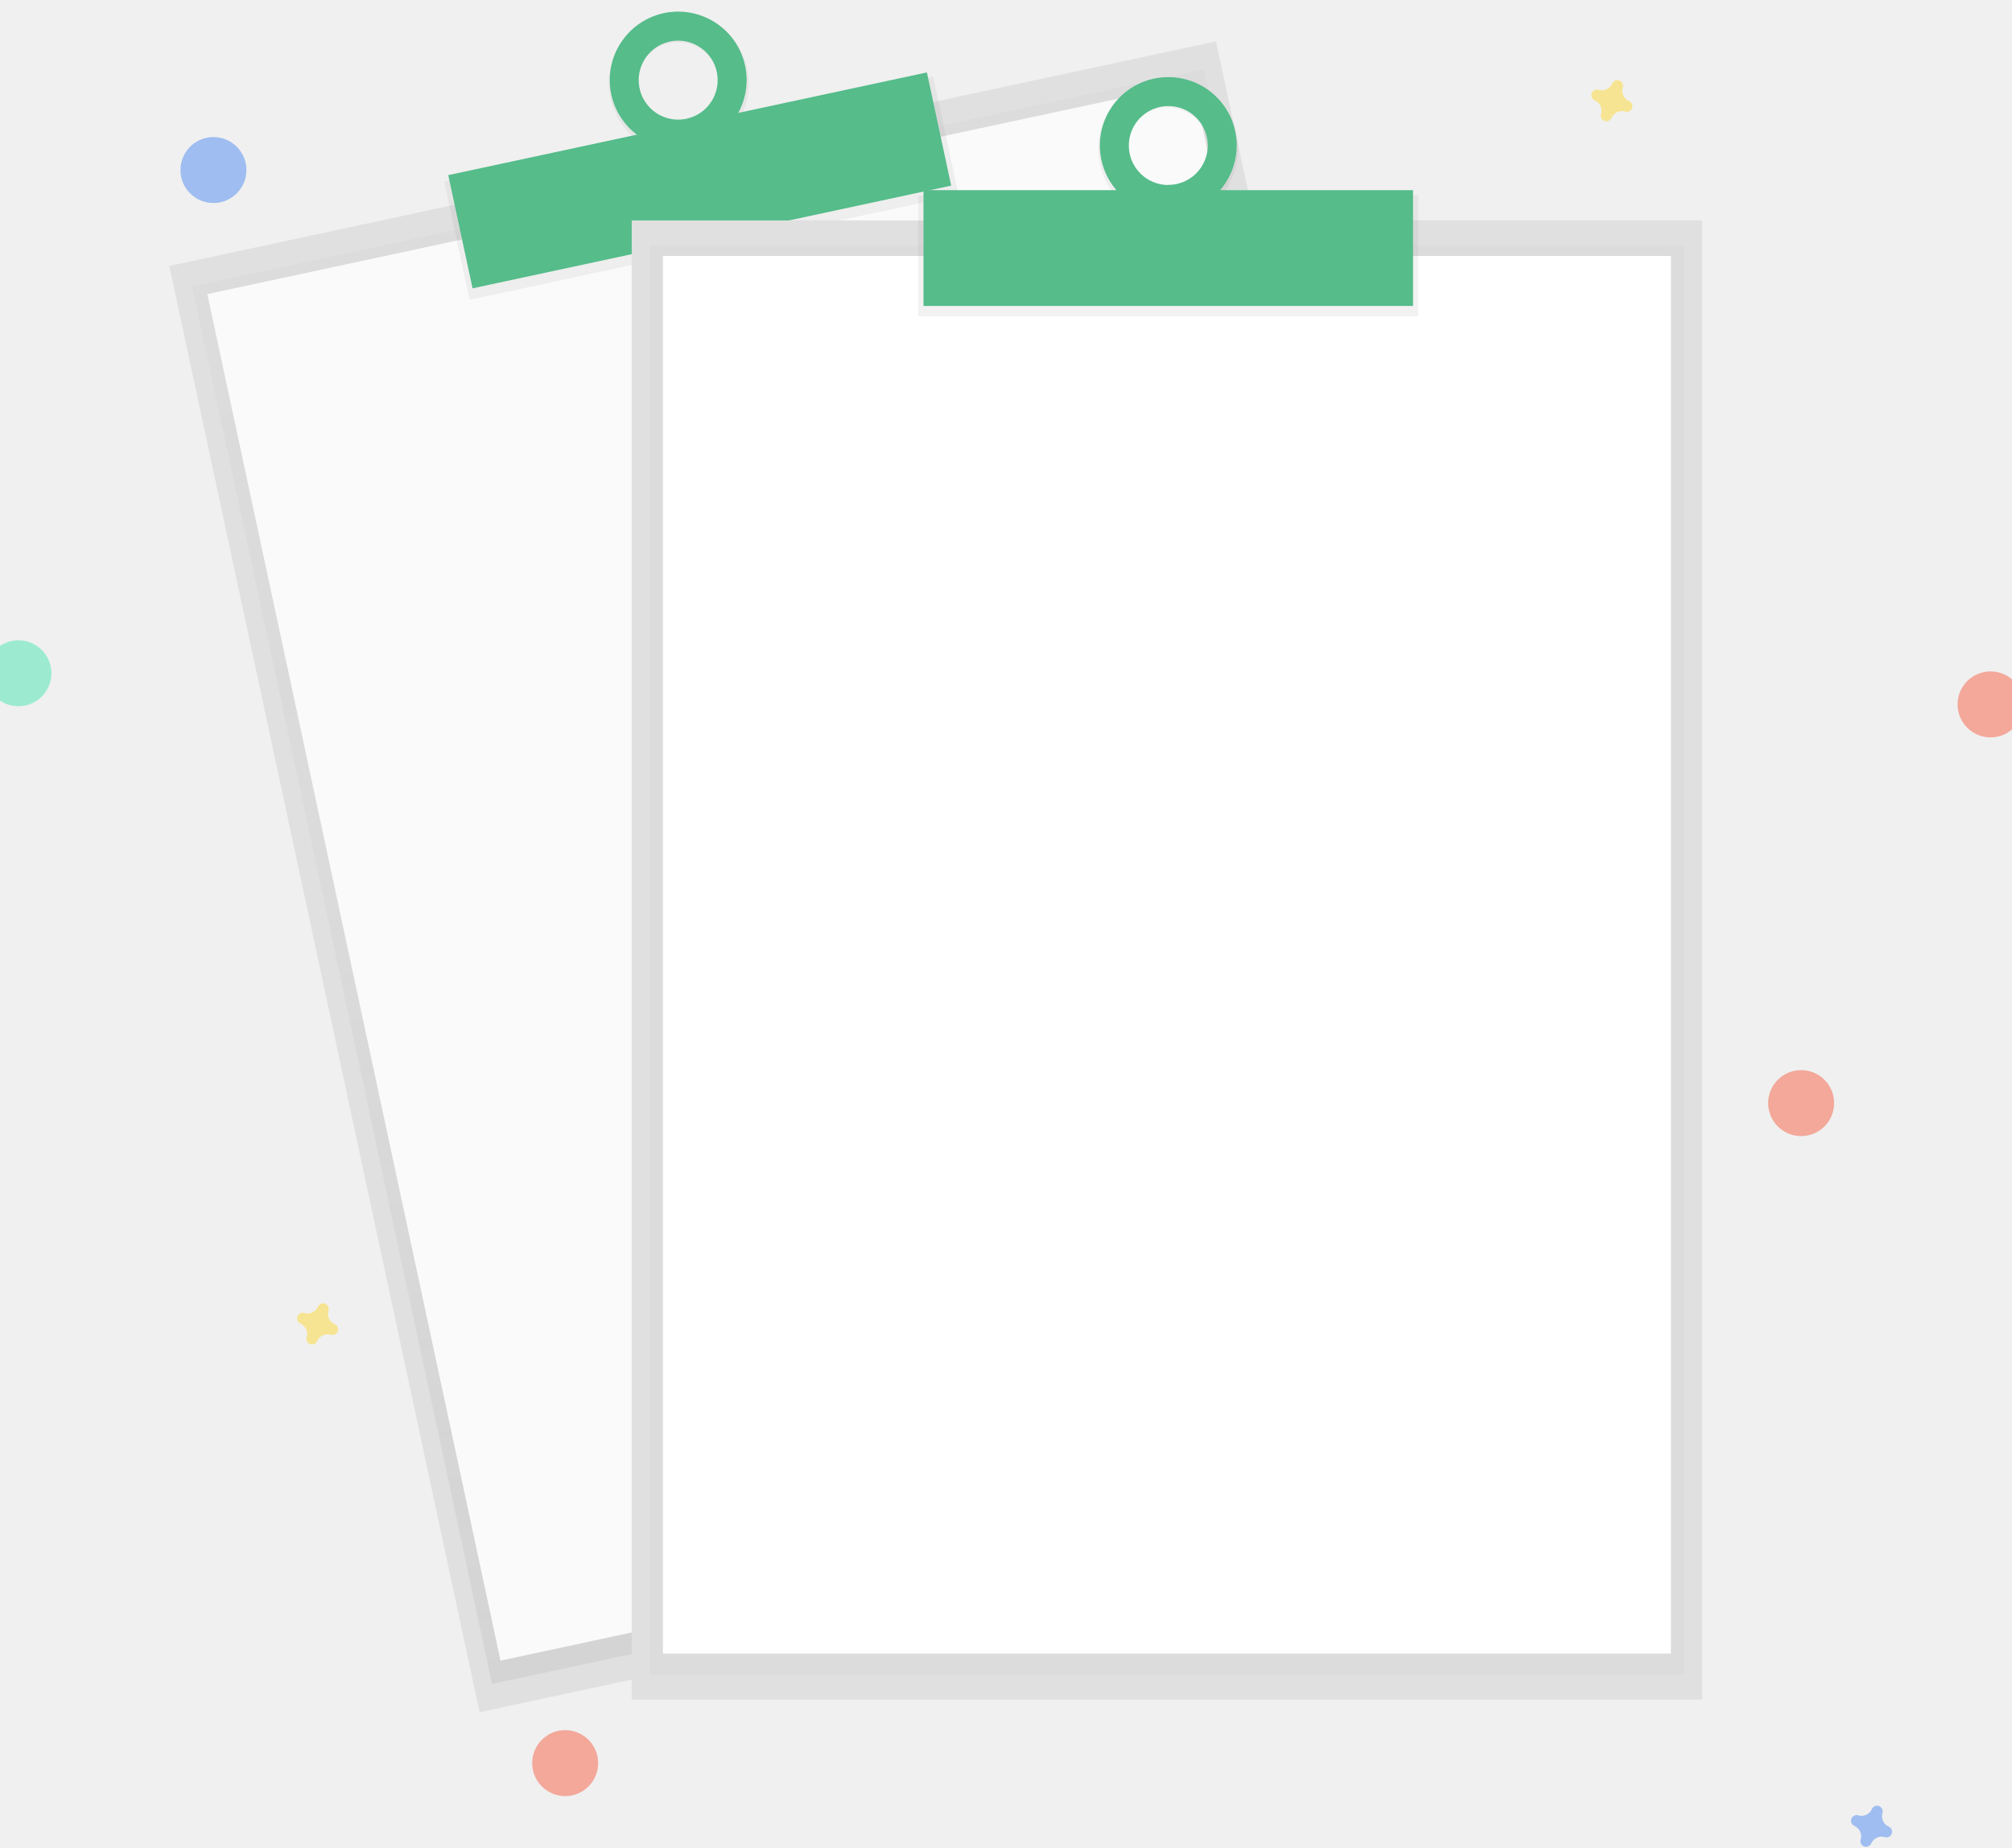
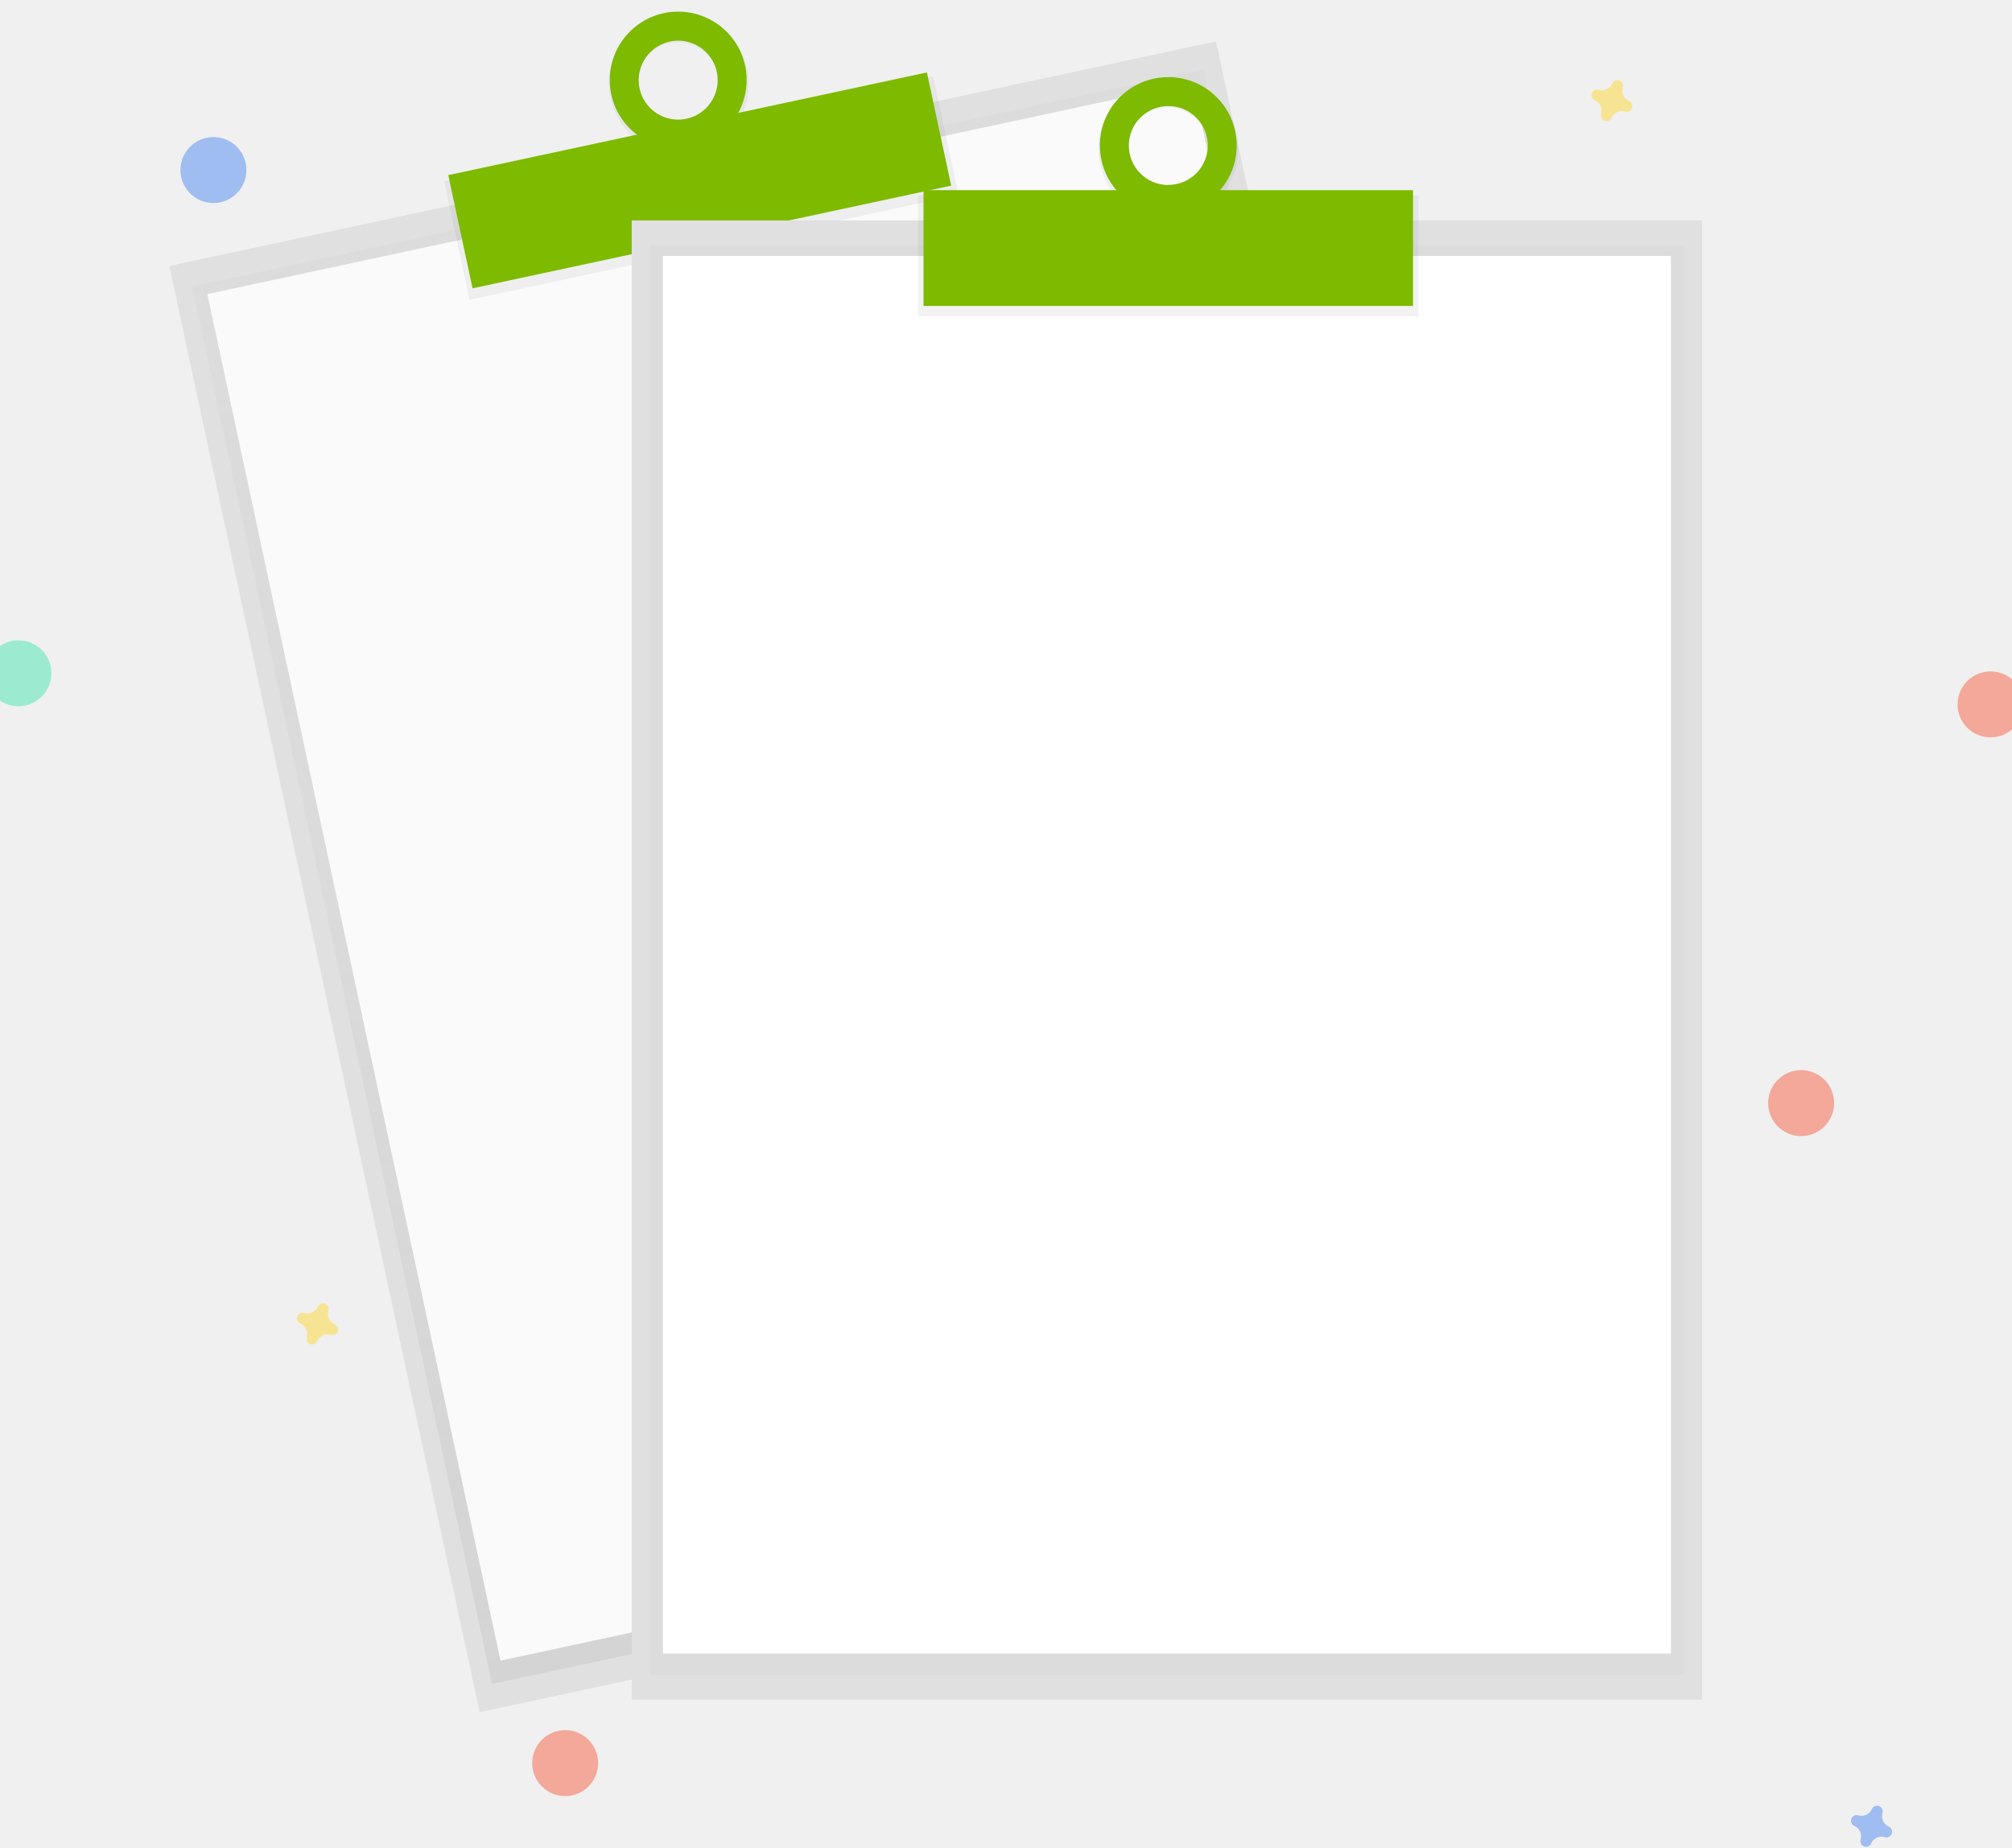
<svg xmlns="http://www.w3.org/2000/svg" width="61px" height="56px" viewBox="0 0 61 56" version="1.1">
  <defs>
    <linearGradient x1="49.999%" y1="100%" x2="49.999%" y2="0%" id="linearGradient-1">
      <stop stop-color="#808080" stop-opacity="0.25" offset="0%" />
      <stop stop-color="#808080" stop-opacity="0.12" offset="54%" />
      <stop stop-color="#808080" stop-opacity="0.1" offset="100%" />
    </linearGradient>
    <linearGradient x1="54017%" y1="18020%" x2="54017%" y2="13075%" id="linearGradient-2">
      <stop stop-color="#808080" stop-opacity="0.25" offset="0%" />
      <stop stop-color="#808080" stop-opacity="0.12" offset="54%" />
      <stop stop-color="#808080" stop-opacity="0.1" offset="100%" />
    </linearGradient>
    <linearGradient x1="54017%" y1="14086%" x2="54017%" y2="8243%" id="linearGradient-3">
      <stop stop-color="#808080" stop-opacity="0.25" offset="0%" />
      <stop stop-color="#808080" stop-opacity="0.12" offset="54%" />
      <stop stop-color="#808080" stop-opacity="0.1" offset="100%" />
    </linearGradient>
    <linearGradient x1="47640%" y1="71053%" x2="47640%" y2="12712%" id="linearGradient-4">
      <stop stop-color="#808080" stop-opacity="0.25" offset="0%" />
      <stop stop-color="#808080" stop-opacity="0.12" offset="54%" />
      <stop stop-color="#808080" stop-opacity="0.1" offset="100%" />
    </linearGradient>
    <linearGradient x1="47694%" y1="15613%" x2="47694%" y2="10668%" id="linearGradient-5">
      <stop stop-color="#808080" stop-opacity="0.25" offset="0%" />
      <stop stop-color="#808080" stop-opacity="0.12" offset="54%" />
      <stop stop-color="#808080" stop-opacity="0.1" offset="100%" />
    </linearGradient>
    <linearGradient x1="66686%" y1="17639%" x2="66686%" y2="11795%" id="linearGradient-6">
      <stop stop-color="#808080" stop-opacity="0.25" offset="0%" />
      <stop stop-color="#808080" stop-opacity="0.12" offset="54%" />
      <stop stop-color="#808080" stop-opacity="0.1" offset="100%" />
    </linearGradient>
  </defs>
  <g id="Guide" stroke="none" stroke-width="1" fill="none" fill-rule="evenodd">
    <g id="空状态" transform="translate(-677, -319)">
      <g id="Group-7" transform="translate(107, 200)">
        <g id="Group-20" transform="translate(1, 97)">
          <g id="undraw_no_data_qbuo" transform="translate(569, 20)">
            <rect id="Rectangle-path" fill="#E0E0E0" fill-rule="nonzero" transform="translate(25.70305, 28.57968) rotate(-12.11) translate(-25.70305, -28.57968) " x="9.476" y="6.159" width="32.455" height="44.842" />
            <g id="Group" opacity="0.5" transform="translate(5.792574, 4.084507)" fill="url(#linearGradient-1)" fill-rule="nonzero">
              <rect id="Rectangle-path" transform="translate(19.91092, 24.49546) rotate(-12.11) translate(-19.91092, -24.49546) " x="4.232" y="2.832" width="31.358" height="43.326" />
            </g>
            <rect id="Rectangle-path" fill="#FAFAFA" fill-rule="nonzero" transform="translate(25.66959, 28.42381) rotate(-12.11) translate(-25.66959, -28.42381) " x="10.39" y="7.239" width="30.56" height="42.369" />
            <rect id="Rectangle-path" fill="url(#linearGradient-2)" fill-rule="nonzero" transform="translate(21.26436, 7.701773) rotate(-12.11) translate(-21.26436, -7.701773) " x="13.684" y="5.866" width="15.16" height="3.672" />
            <path d="M20.126,2.399 C18.982,2.645 18.258,3.794 18.51,4.965 C18.761,6.136 19.892,6.888 21.034,6.642 C22.177,6.396 22.903,5.247 22.651,4.076 C22.399,2.905 21.271,2.154 20.126,2.399 Z M20.844,5.749 C20.35,5.867 19.833,5.674 19.536,5.26 C19.24,4.847 19.223,4.296 19.494,3.865 C19.764,3.434 20.268,3.21 20.769,3.297 C21.27,3.385 21.669,3.767 21.777,4.263 C21.851,4.584 21.794,4.921 21.619,5.2 C21.444,5.479 21.165,5.676 20.844,5.749 Z" id="Shape" fill="url(#linearGradient-3)" fill-rule="nonzero" />
-             <rect id="Rectangle-path" fill="#55BC8A" fill-rule="nonzero" transform="translate(21.21432, 7.468617) rotate(-12.11) translate(-21.21432, -7.468617) " x="13.794" y="5.713" width="14.841" height="3.51" />
-             <path d="M20.126,2.399 C19.006,2.64 18.293,3.743 18.533,4.863 C18.774,5.983 19.877,6.696 20.997,6.455 C22.117,6.215 22.83,5.112 22.59,3.992 C22.474,3.455 22.15,2.984 21.688,2.686 C21.226,2.387 20.664,2.284 20.126,2.399 Z M20.812,5.6 C20.339,5.702 19.851,5.508 19.576,5.11 C19.301,4.711 19.293,4.186 19.556,3.78 C19.819,3.373 20.301,3.165 20.777,3.252 C21.254,3.34 21.63,3.705 21.732,4.179 C21.87,4.825 21.459,5.462 20.812,5.6 Z" id="Shape" fill="#55BC8A" fill-rule="nonzero" />
+             <rect id="Rectangle-path" fill="#7dba00" fill-rule="nonzero" transform="translate(21.21432, 7.468617) rotate(-12.11) translate(-21.21432, -7.468617) " x="13.794" y="5.713" width="14.841" height="3.51" />
+             <path d="M20.126,2.399 C19.006,2.64 18.293,3.743 18.533,4.863 C18.774,5.983 19.877,6.696 20.997,6.455 C22.117,6.215 22.83,5.112 22.59,3.992 C22.474,3.455 22.15,2.984 21.688,2.686 C21.226,2.387 20.664,2.284 20.126,2.399 Z M20.812,5.6 C20.339,5.702 19.851,5.508 19.576,5.11 C19.301,4.711 19.293,4.186 19.556,3.78 C19.819,3.373 20.301,3.165 20.777,3.252 C21.254,3.34 21.63,3.705 21.732,4.179 C21.87,4.825 21.459,5.462 20.812,5.6 Z" id="Shape" fill="#7dba00" fill-rule="nonzero" />
            <rect id="Rectangle-path" fill="#E0E0E0" fill-rule="nonzero" x="19.152" y="8.682" width="32.455" height="44.842" />
            <g id="Group" opacity="0.5" transform="translate(19.6799, 9.431498)" fill="url(#linearGradient-4)" fill-rule="nonzero">
              <rect id="Rectangle-path" x="0.021" y="0.009" width="31.358" height="43.326" />
            </g>
            <rect id="Rectangle-path" fill="#FFFFFF" fill-rule="nonzero" x="20.099" y="9.76" width="30.56" height="42.369" />
            <rect id="Rectangle-path" fill="url(#linearGradient-5)" fill-rule="nonzero" x="27.839" y="7.922" width="15.16" height="3.672" />
            <path d="M35.419,4.338 C34.249,4.338 33.3,5.309 33.3,6.508 C33.3,7.706 34.249,8.678 35.419,8.678 C36.59,8.678 37.539,7.706 37.539,6.508 C37.539,5.309 36.59,4.338 35.419,4.338 Z M35.419,7.76 C34.91,7.772 34.445,7.475 34.242,7.008 C34.038,6.541 34.138,5.998 34.494,5.633 C34.849,5.269 35.39,5.156 35.862,5.348 C36.333,5.54 36.642,5.999 36.642,6.508 C36.647,7.189 36.1,7.746 35.419,7.754 L35.419,7.76 Z" id="Shape" fill="url(#linearGradient-6)" fill-rule="nonzero" />
-             <rect id="Rectangle-path" fill="#55BC8A" fill-rule="nonzero" x="27.999" y="7.765" width="14.841" height="3.51" />
-             <path d="M35.419,4.338 C34.58,4.338 33.824,4.843 33.503,5.618 C33.182,6.393 33.359,7.285 33.953,7.879 C34.546,8.472 35.438,8.649 36.213,8.328 C36.988,8.007 37.494,7.251 37.494,6.412 C37.494,5.266 36.565,4.338 35.419,4.338 Z M35.419,7.609 C34.759,7.608 34.224,7.073 34.224,6.412 C34.224,5.751 34.759,5.216 35.419,5.215 C36.08,5.214 36.616,5.748 36.618,6.409 C36.618,6.727 36.491,7.031 36.267,7.256 C36.042,7.48 35.737,7.606 35.419,7.605 L35.419,7.609 Z" id="Shape" fill="#55BC8A" fill-rule="nonzero" />
+             <rect id="Rectangle-path" fill="#7dba00" fill-rule="nonzero" x="27.999" y="7.765" width="14.841" height="3.51" />
+             <path d="M35.419,4.338 C34.58,4.338 33.824,4.843 33.503,5.618 C33.182,6.393 33.359,7.285 33.953,7.879 C34.546,8.472 35.438,8.649 36.213,8.328 C36.988,8.007 37.494,7.251 37.494,6.412 C37.494,5.266 36.565,4.338 35.419,4.338 Z M35.419,7.609 C34.759,7.608 34.224,7.073 34.224,6.412 C34.224,5.751 34.759,5.216 35.419,5.215 C36.08,5.214 36.616,5.748 36.618,6.409 C36.618,6.727 36.491,7.031 36.267,7.256 C36.042,7.48 35.737,7.606 35.419,7.605 L35.419,7.609 Z" id="Shape" fill="#7dba00" fill-rule="nonzero" />
            <g id="Group" opacity="0.5" transform="translate(0.445583, 54.73239)" />
            <path d="M57.263,57.373 C57.104,57.304 57.022,57.126 57.072,56.96 C57.076,56.947 57.079,56.935 57.08,56.922 C57.084,56.846 57.039,56.777 56.968,56.75 C56.897,56.724 56.817,56.748 56.772,56.808 C56.764,56.818 56.757,56.83 56.752,56.841 C56.683,57.001 56.505,57.083 56.339,57.032 C56.326,57.028 56.314,57.026 56.301,57.025 C56.225,57.02 56.156,57.066 56.13,57.137 C56.103,57.208 56.127,57.288 56.187,57.333 C56.198,57.341 56.209,57.347 56.221,57.352 C56.38,57.422 56.462,57.6 56.411,57.766 C56.408,57.778 56.405,57.791 56.404,57.804 C56.4,57.879 56.445,57.949 56.516,57.975 C56.587,58.001 56.667,57.978 56.712,57.918 C56.72,57.907 56.726,57.896 56.732,57.884 C56.801,57.725 56.979,57.643 57.145,57.693 C57.158,57.697 57.17,57.7 57.183,57.701 C57.259,57.705 57.328,57.66 57.354,57.589 C57.381,57.518 57.357,57.438 57.297,57.393 C57.286,57.385 57.275,57.378 57.263,57.373 Z" id="Shape" fill="#4D8AF0" fill-rule="nonzero" opacity="0.5" />
            <path d="M10.15,42.145 C9.99,42.075 9.908,41.897 9.959,41.731 C9.963,41.719 9.965,41.706 9.966,41.693 C9.971,41.618 9.925,41.548 9.854,41.522 C9.783,41.496 9.704,41.519 9.658,41.58 C9.65,41.59 9.644,41.601 9.639,41.613 C9.569,41.772 9.391,41.854 9.225,41.804 C9.213,41.8 9.2,41.797 9.187,41.796 C9.112,41.792 9.042,41.837 9.016,41.908 C8.99,41.979 9.013,42.059 9.074,42.105 C9.084,42.112 9.095,42.119 9.107,42.124 C9.266,42.193 9.348,42.371 9.298,42.538 C9.294,42.55 9.291,42.563 9.29,42.575 C9.286,42.651 9.331,42.721 9.402,42.747 C9.473,42.773 9.553,42.749 9.599,42.689 C9.606,42.679 9.613,42.667 9.618,42.656 C9.687,42.496 9.865,42.414 10.032,42.465 C10.044,42.469 10.057,42.471 10.069,42.472 C10.145,42.477 10.215,42.431 10.241,42.36 C10.267,42.289 10.243,42.21 10.183,42.164 C10.173,42.156 10.161,42.15 10.15,42.145 Z" id="Shape" fill="#FDD835" fill-rule="nonzero" opacity="0.5" />
            <path d="M49.391,5.063 C49.232,4.994 49.15,4.816 49.2,4.65 C49.204,4.637 49.207,4.625 49.208,4.612 C49.212,4.536 49.167,4.467 49.096,4.441 C49.025,4.414 48.945,4.438 48.9,4.498 C48.892,4.509 48.886,4.52 48.88,4.532 C48.811,4.691 48.633,4.773 48.467,4.722 C48.454,4.718 48.442,4.716 48.429,4.715 C48.353,4.71 48.284,4.756 48.258,4.827 C48.231,4.898 48.255,4.978 48.315,5.023 C48.326,5.031 48.337,5.037 48.349,5.043 C48.508,5.112 48.59,5.29 48.54,5.456 C48.536,5.468 48.533,5.481 48.532,5.494 C48.528,5.57 48.573,5.639 48.644,5.665 C48.715,5.691 48.795,5.668 48.84,5.608 C48.848,5.597 48.855,5.586 48.86,5.574 C48.929,5.415 49.107,5.333 49.273,5.383 C49.286,5.387 49.298,5.39 49.311,5.391 C49.387,5.395 49.456,5.35 49.482,5.279 C49.509,5.208 49.485,5.128 49.425,5.083 C49.414,5.075 49.403,5.068 49.391,5.063 Z" id="Shape" fill="#FDD835" fill-rule="nonzero" opacity="0.5" />
            <circle id="Oval" fill="#F55F44" fill-rule="nonzero" opacity="0.5" cx="60.35" cy="23.354" r="1" />
            <circle id="Oval" fill="#F55F44" fill-rule="nonzero" opacity="0.5" cx="17.135" cy="55.449" r="1" />
            <circle id="Oval" fill="#F55F44" fill-rule="nonzero" opacity="0.5" cx="54.607" cy="35.441" r="1" />
            <circle id="Oval" fill="#4D8AF0" fill-rule="nonzero" opacity="0.5" cx="6.471" cy="7.155" r="1" />
            <circle id="Oval" fill="#47E6B1" fill-rule="nonzero" opacity="0.5" cx="0.559" cy="22.41" r="1" />
          </g>
        </g>
      </g>
    </g>
  </g>
</svg>
